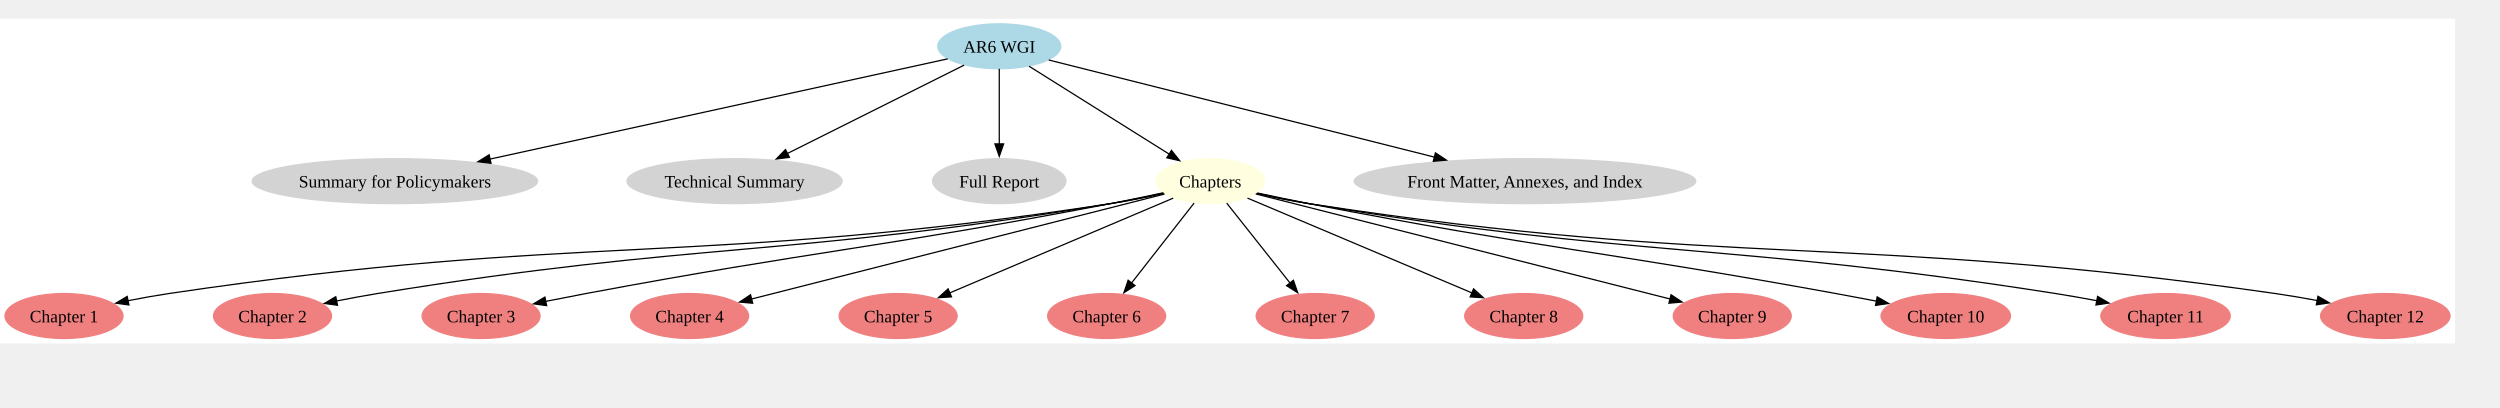
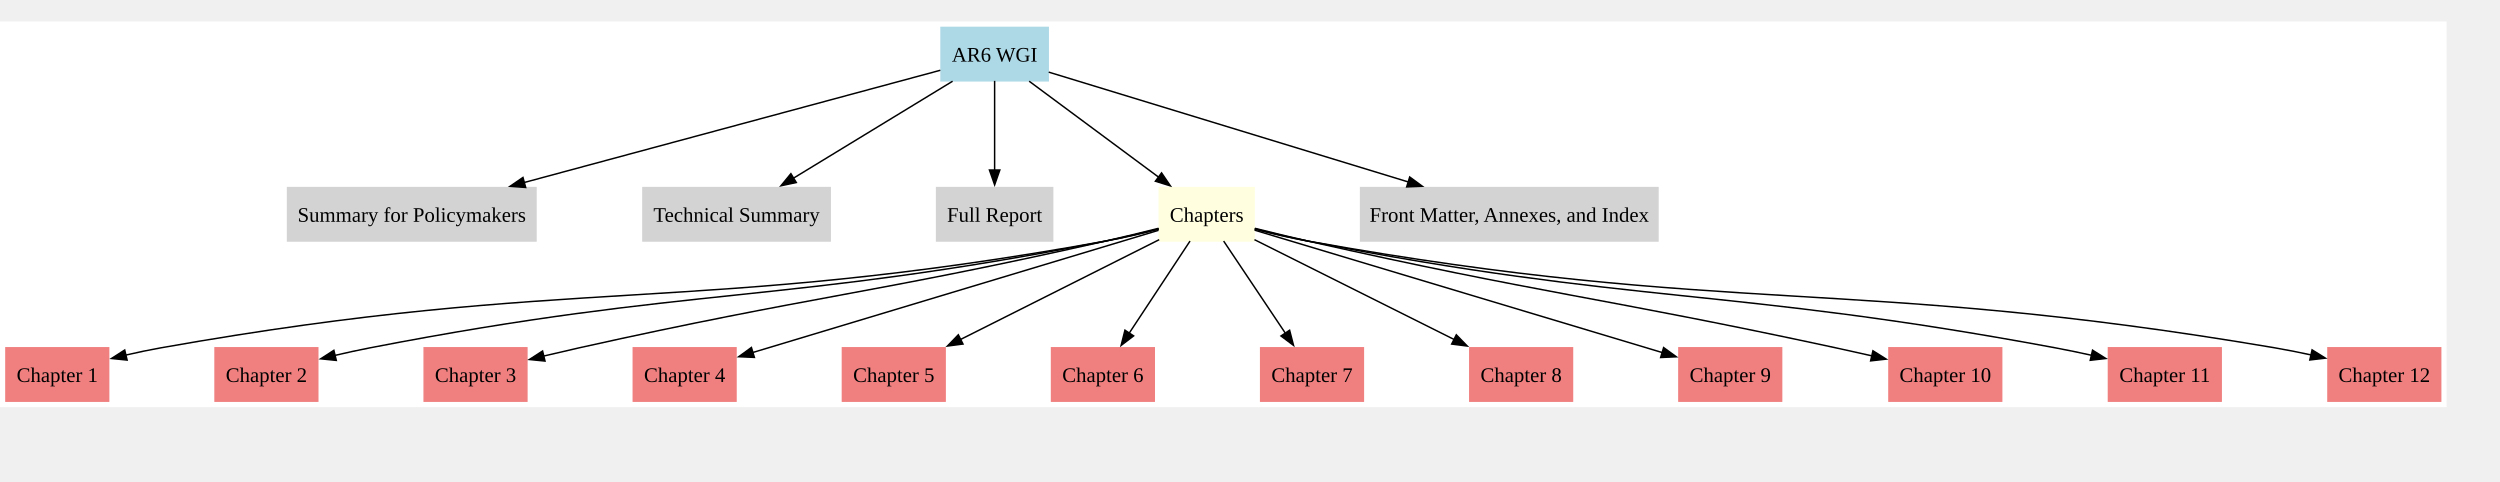
- <svg xmlns="http://www.w3.org/2000/svg" xmlns:xlink="http://www.w3.org/1999/xlink" width="2038pt" height="332pt" viewBox="36.00 36.00 2002.12 296.00">
+ <svg xmlns="http://www.w3.org/2000/svg" xmlns:xlink="http://www.w3.org/1999/xlink" width="1722pt" height="332pt" viewBox="36.00 36.00 1685.62 296.00">
  <g id="graph0" class="graph" transform="scale(1 1) rotate(0) translate(40 292)">
-     <polygon fill="white" stroke="none" points="-4,4 -4,-256 1962.12,-256 1962.12,4 -4,4" />
+     <polygon fill="white" stroke="none" points="-4,4 -4,-256 1645.62,-256 1645.62,4 -4,4" />
    <g id="node1" class="node">
      <g id="a_node1">
        <a xlink:href="https://www.ipcc.ch/report/ar6/wg1/" xlink:title="AR6 WGI">
-           <ellipse fill="lightblue" stroke="lightblue" cx="796.26" cy="-234" rx="49.3" ry="18" />
-           <text text-anchor="middle" x="796.26" y="-228.95" font-family="Times New Roman,serif" font-size="14.00">AR6 WGI</text>
+           <polygon fill="lightblue" stroke="lightblue" points="702.75,-252 630.5,-252 630.5,-216 702.75,-216 702.75,-252" />
+           <text text-anchor="middle" x="666.62" y="-228.95" font-family="Times New Roman,serif" font-size="14.00">AR6 WGI</text>
        </a>
      </g>
    </g>
    <g id="node2" class="node">
      <g id="a_node2">
        <a xlink:href="https://www.ipcc.ch/report/ar6/wg1/chapter/summary-for-policymakers/" xlink:title="Summary for Policymakers">
-           <ellipse fill="lightgrey" stroke="lightgrey" cx="312.26" cy="-126" rx="114.3" ry="18" />
-           <text text-anchor="middle" x="312.26" y="-120.95" font-family="Times New Roman,serif" font-size="14.00">Summary for Policymakers</text>
+           <polygon fill="lightgrey" stroke="lightgrey" points="357.38,-144 189.88,-144 189.88,-108 357.38,-108 357.38,-144" />
+           <text text-anchor="middle" x="273.62" y="-120.95" font-family="Times New Roman,serif" font-size="14.00">Summary for Policymakers</text>
        </a>
      </g>
    </g>
    <g id="edge13" class="edge">
-       <path fill="none" stroke="black" d="M754.99,-223.96C673.71,-206.16 491.82,-166.33 388.25,-143.64" />
-       <polygon fill="black" stroke="black" points="389.24,-140.28 378.72,-141.56 387.74,-147.12 389.24,-140.28" />
+       <path fill="none" stroke="black" d="M630.01,-223.12C566.27,-205.93 433.71,-170.18 349.45,-147.45" />
+       <polygon fill="black" stroke="black" points="350.44,-144.09 339.87,-144.87 348.61,-150.85 350.44,-144.09" />
    </g>
    <g id="node3" class="node">
      <g id="a_node3">
        <a xlink:href="https://www.ipcc.ch/report/ar6/wg1/chapter/technical-summary/" xlink:title="Technical Summary">
-           <ellipse fill="lightgrey" stroke="lightgrey" cx="584.26" cy="-126" rx="86.15" ry="18" />
-           <text text-anchor="middle" x="584.26" y="-120.95" font-family="Times New Roman,serif" font-size="14.00">Technical Summary</text>
+           <polygon fill="lightgrey" stroke="lightgrey" points="555.75,-144 429.5,-144 429.5,-108 555.75,-108 555.75,-144" />
+           <text text-anchor="middle" x="492.62" y="-120.95" font-family="Times New Roman,serif" font-size="14.00">Technical Summary</text>
        </a>
      </g>
    </g>
    <g id="edge14" class="edge">
-       <path fill="none" stroke="black" d="M768.1,-218.92C731.87,-200.81 668.58,-169.16 626.54,-148.14" />
-       <polygon fill="black" stroke="black" points="628.2,-145.06 617.69,-143.72 625.07,-151.32 628.2,-145.06" />
+       <path fill="none" stroke="black" d="M638.28,-215.73C609.05,-197.92 563.27,-170.04 530.85,-150.28" />
+       <polygon fill="black" stroke="black" points="532.9,-147.44 522.54,-145.22 529.26,-153.41 532.9,-147.44" />
    </g>
    <g id="node4" class="node">
      <g id="a_node4">
        <a xlink:href="https://www.ipcc.ch/report/ar6/wg1/" xlink:title="Full Report">
-           <ellipse fill="lightgrey" stroke="lightgrey" cx="796.26" cy="-126" rx="53.4" ry="18" />
-           <text text-anchor="middle" x="796.26" y="-120.95" font-family="Times New Roman,serif" font-size="14.00">Full Report</text>
+           <polygon fill="lightgrey" stroke="lightgrey" points="705.75,-144 627.5,-144 627.5,-108 705.75,-108 705.75,-144" />
+           <text text-anchor="middle" x="666.62" y="-120.95" font-family="Times New Roman,serif" font-size="14.00">Full Report</text>
        </a>
      </g>
    </g>
    <g id="edge15" class="edge">
-       <path fill="none" stroke="black" d="M796.26,-215.97C796.26,-199.76 796.26,-175.06 796.26,-155.79" />
-       <polygon fill="black" stroke="black" points="799.76,-155.85 796.26,-145.85 792.76,-155.85 799.76,-155.85" />
+       <path fill="none" stroke="black" d="M666.62,-215.97C666.62,-199.76 666.62,-175.06 666.62,-155.79" />
+       <polygon fill="black" stroke="black" points="670.13,-155.85 666.63,-145.85 663.13,-155.85 670.13,-155.85" />
    </g>
    <g id="node5" class="node">
      <g id="a_node5">
        <a xlink:href="https://www.ipcc.ch/report/ar6/wg1/" xlink:title="Chapters">
-           <ellipse fill="lightyellow" stroke="lightyellow" cx="965.26" cy="-126" rx="43.67" ry="18" />
-           <text text-anchor="middle" x="965.26" y="-120.95" font-family="Times New Roman,serif" font-size="14.00">Chapters</text>
+           <polygon fill="lightyellow" stroke="lightyellow" points="841.62,-144 777.62,-144 777.62,-108 841.62,-108 841.62,-144" />
+           <text text-anchor="middle" x="809.62" y="-120.95" font-family="Times New Roman,serif" font-size="14.00">Chapters</text>
        </a>
      </g>
    </g>
    <g id="edge16" class="edge">
-       <path fill="none" stroke="black" d="M820.11,-218.04C849.47,-199.63 899.46,-168.27 932.42,-147.59" />
-       <polygon fill="black" stroke="black" points="934.17,-150.63 940.78,-142.35 930.45,-144.7 934.17,-150.63" />
+       <path fill="none" stroke="black" d="M689.92,-215.73C713.71,-198.1 750.82,-170.59 777.41,-150.88" />
+       <polygon fill="black" stroke="black" points="779.18,-153.93 785.13,-145.16 775.01,-148.3 779.18,-153.93" />
    </g>
    <g id="node6" class="node">
      <g id="a_node6">
        <a xlink:href="https://www.ipcc.ch/report/ar6/wg1/" xlink:title="Front Matter, Annexes, and Index">
-           <ellipse fill="lightgrey" stroke="lightgrey" cx="1217.26" cy="-126" rx="136.82" ry="18" />
-           <text text-anchor="middle" x="1217.26" y="-120.95" font-family="Times New Roman,serif" font-size="14.00">Front Matter, Annexes, and Index</text>
+           <polygon fill="lightgrey" stroke="lightgrey" points="1113.88,-144 913.38,-144 913.38,-108 1113.88,-108 1113.88,-144" />
+           <text text-anchor="middle" x="1013.62" y="-120.95" font-family="Times New Roman,serif" font-size="14.00">Front Matter, Annexes, and Index</text>
        </a>
      </g>
    </g>
    <g id="edge17" class="edge">
-       <path fill="none" stroke="black" d="M835.86,-223.03C906.53,-205.24 1055.3,-167.78 1144.72,-145.26" />
-       <polygon fill="black" stroke="black" points="1145.55,-148.66 1154.39,-142.83 1143.84,-141.88 1145.55,-148.66" />
+       <path fill="none" stroke="black" d="M703.1,-221.86C760.54,-204.31 872.96,-169.97 945.61,-147.78" />
+       <polygon fill="black" stroke="black" points="946.49,-151.17 955.03,-144.9 944.44,-144.47 946.49,-151.17" />
    </g>
    <g id="node7" class="node">
      <g id="a_node7">
        <a xlink:href="https://www.ipcc.ch/report/ar6/wg1/chapter/chapter-1/" xlink:title="Chapter 1">
-           <ellipse fill="lightcoral" stroke="lightcoral" cx="47.26" cy="-18" rx="47.26" ry="18" />
-           <text text-anchor="middle" x="47.26" y="-12.95" font-family="Times New Roman,serif" font-size="14.00">Chapter 1</text>
+           <polygon fill="lightcoral" stroke="lightcoral" points="69.25,-36 0,-36 0,0 69.25,0 69.25,-36" />
+           <text text-anchor="middle" x="34.62" y="-12.95" font-family="Times New Roman,serif" font-size="14.00">Chapter 1</text>
        </a>
      </g>
    </g>
    <g id="edge1" class="edge">
-       <path fill="none" stroke="black" d="M927.98,-116.16C914.57,-113.22 899.29,-110.15 885.26,-108 552.52,-56.93 464.24,-85.45 131.26,-36 120.55,-34.41 109.15,-32.35 98.31,-30.22" />
-       <polygon fill="black" stroke="black" points="99.25,-26.84 88.75,-28.29 97.86,-33.7 99.25,-26.84" />
+       <path fill="none" stroke="black" d="M777.3,-115.99C766.08,-113.11 753.36,-110.12 741.62,-108 461.25,-57.34 385.17,-85.72 104.62,-36 96.84,-34.62 88.63,-32.89 80.69,-31.06" />
+       <polygon fill="black" stroke="black" points="81.71,-27.7 71.17,-28.78 80.08,-34.51 81.71,-27.7" />
    </g>
    <g id="node8" class="node">
      <g id="a_node8">
        <a xlink:href="https://www.ipcc.ch/report/ar6/wg1/chapter/chapter-2/" xlink:title="Chapter 2">
-           <ellipse fill="lightcoral" stroke="lightcoral" cx="214.26" cy="-18" rx="47.26" ry="18" />
-           <text text-anchor="middle" x="214.26" y="-12.95" font-family="Times New Roman,serif" font-size="14.00">Chapter 2</text>
+           <polygon fill="lightcoral" stroke="lightcoral" points="210.25,-36 141,-36 141,0 210.25,0 210.25,-36" />
+           <text text-anchor="middle" x="175.62" y="-12.95" font-family="Times New Roman,serif" font-size="14.00">Chapter 2</text>
        </a>
      </g>
    </g>
    <g id="edge2" class="edge">
-       <path fill="none" stroke="black" d="M927.94,-116.36C914.53,-113.45 899.26,-110.34 885.26,-108 626.01,-64.64 557.71,-78.1 298.26,-36 287.57,-34.27 276.18,-32.15 265.34,-30" />
-       <polygon fill="black" stroke="black" points="266.28,-26.62 255.79,-28.06 264.9,-33.48 266.28,-26.62" />
+       <path fill="none" stroke="black" d="M777.26,-116.2C766.03,-113.34 753.33,-110.31 741.62,-108 523.07,-64.93 464.32,-78.33 245.62,-36 237.86,-34.5 229.67,-32.7 221.72,-30.85" />
+       <polygon fill="black" stroke="black" points="222.75,-27.49 212.21,-28.56 221.11,-34.3 222.75,-27.49" />
    </g>
    <g id="node9" class="node">
      <g id="a_node9">
        <a xlink:href="https://www.ipcc.ch/report/ar6/wg1/chapter/chapter-3/" xlink:title="Chapter 3">
-           <ellipse fill="lightcoral" stroke="lightcoral" cx="381.26" cy="-18" rx="47.26" ry="18" />
-           <text text-anchor="middle" x="381.26" y="-12.95" font-family="Times New Roman,serif" font-size="14.00">Chapter 3</text>
+           <polygon fill="lightcoral" stroke="lightcoral" points="351.25,-36 282,-36 282,0 351.25,0 351.25,-36" />
+           <text text-anchor="middle" x="316.62" y="-12.95" font-family="Times New Roman,serif" font-size="14.00">Chapter 3</text>
        </a>
      </g>
    </g>
    <g id="edge3" class="edge">
-       <path fill="none" stroke="black" d="M927.47,-116.65C914.15,-113.79 899.06,-110.65 885.26,-108 699.26,-72.31 651.42,-70.79 465.26,-36 454.84,-34.05 443.71,-31.87 433.08,-29.74" />
-       <polygon fill="black" stroke="black" points="433.78,-26.31 423.28,-27.76 432.39,-33.17 433.78,-26.31" />
+       <path fill="none" stroke="black" d="M777.18,-116.57C765.95,-113.74 753.26,-110.63 741.62,-108 584.6,-72.47 543.76,-71 386.62,-36 378.83,-34.26 370.56,-32.33 362.55,-30.42" />
+       <polygon fill="black" stroke="black" points="363.47,-27.04 352.93,-28.09 361.83,-33.84 363.47,-27.04" />
    </g>
    <g id="node10" class="node">
      <g id="a_node10">
        <a xlink:href="https://www.ipcc.ch/report/ar6/wg1/chapter/chapter-4/" xlink:title="Chapter 4">
-           <ellipse fill="lightcoral" stroke="lightcoral" cx="548.26" cy="-18" rx="47.26" ry="18" />
-           <text text-anchor="middle" x="548.26" y="-12.95" font-family="Times New Roman,serif" font-size="14.00">Chapter 4</text>
+           <polygon fill="lightcoral" stroke="lightcoral" points="492.25,-36 423,-36 423,0 492.25,0 492.25,-36" />
+           <text text-anchor="middle" x="457.62" y="-12.95" font-family="Times New Roman,serif" font-size="14.00">Chapter 4</text>
        </a>
      </g>
    </g>
    <g id="edge4" class="edge">
-       <path fill="none" stroke="black" d="M928.62,-115.69C853.66,-96.63 682.73,-53.18 597.91,-31.62" />
-       <polygon fill="black" stroke="black" points="598.79,-28.23 588.24,-29.16 597.07,-35.02 598.79,-28.23" />
+       <path fill="none" stroke="black" d="M777.14,-115.22C714.3,-96.29 575.91,-54.62 503.63,-32.85" />
+       <polygon fill="black" stroke="black" points="504.66,-29.51 494.07,-29.98 502.64,-36.21 504.66,-29.51" />
    </g>
    <g id="node11" class="node">
      <g id="a_node11">
        <a xlink:href="https://www.ipcc.ch/report/ar6/wg1/chapter/chapter-5/" xlink:title="Chapter 5">
-           <ellipse fill="lightcoral" stroke="lightcoral" cx="715.26" cy="-18" rx="47.26" ry="18" />
-           <text text-anchor="middle" x="715.26" y="-12.95" font-family="Times New Roman,serif" font-size="14.00">Chapter 5</text>
+           <polygon fill="lightcoral" stroke="lightcoral" points="633.25,-36 564,-36 564,0 633.25,0 633.25,-36" />
+           <text text-anchor="middle" x="598.62" y="-12.95" font-family="Times New Roman,serif" font-size="14.00">Chapter 5</text>
        </a>
      </g>
    </g>
    <g id="edge5" class="edge">
-       <path fill="none" stroke="black" d="M935.6,-112.42C891.13,-93.57 807.04,-57.92 756.59,-36.52" />
-       <polygon fill="black" stroke="black" points="758.02,-33.33 747.44,-32.65 755.28,-39.77 758.02,-33.33" />
+       <path fill="none" stroke="black" d="M777.58,-108.9C741.84,-90.95 683.77,-61.77 643.52,-41.55" />
+       <polygon fill="black" stroke="black" points="645.3,-38.53 634.79,-37.17 642.15,-44.78 645.3,-38.53" />
    </g>
    <g id="node12" class="node">
      <g id="a_node12">
        <a xlink:href="https://www.ipcc.ch/report/ar6/wg1/chapter/chapter-6/" xlink:title="Chapter 6">
-           <ellipse fill="lightcoral" stroke="lightcoral" cx="882.26" cy="-18" rx="47.26" ry="18" />
-           <text text-anchor="middle" x="882.26" y="-12.95" font-family="Times New Roman,serif" font-size="14.00">Chapter 6</text>
+           <polygon fill="lightcoral" stroke="lightcoral" points="774.25,-36 705,-36 705,0 774.25,0 774.25,-36" />
+           <text text-anchor="middle" x="739.62" y="-12.95" font-family="Times New Roman,serif" font-size="14.00">Chapter 6</text>
        </a>
      </g>
    </g>
    <g id="edge6" class="edge">
-       <path fill="none" stroke="black" d="M952.29,-108.44C938.83,-91.25 917.6,-64.14 902.05,-44.27" />
-       <polygon fill="black" stroke="black" points="904.99,-42.35 896.07,-36.64 899.48,-46.67 904.99,-42.35" />
+       <path fill="none" stroke="black" d="M798.38,-107.97C787.32,-91.22 770.27,-65.41 757.38,-45.89" />
+       <polygon fill="black" stroke="black" points="760.34,-44.02 751.91,-37.6 754.5,-47.88 760.34,-44.02" />
    </g>
    <g id="node13" class="node">
      <g id="a_node13">
        <a xlink:href="https://www.ipcc.ch/report/ar6/wg1/chapter/chapter-7/" xlink:title="Chapter 7">
-           <ellipse fill="lightcoral" stroke="lightcoral" cx="1049.26" cy="-18" rx="47.26" ry="18" />
-           <text text-anchor="middle" x="1049.26" y="-12.95" font-family="Times New Roman,serif" font-size="14.00">Chapter 7</text>
+           <polygon fill="lightcoral" stroke="lightcoral" points="915.25,-36 846,-36 846,0 915.25,0 915.25,-36" />
+           <text text-anchor="middle" x="880.62" y="-12.95" font-family="Times New Roman,serif" font-size="14.00">Chapter 7</text>
        </a>
      </g>
    </g>
    <g id="edge7" class="edge">
-       <path fill="none" stroke="black" d="M978.38,-108.44C992.01,-91.25 1013.48,-64.14 1029.23,-44.27" />
-       <polygon fill="black" stroke="black" points="1031.82,-46.64 1035.28,-36.63 1026.33,-42.3 1031.82,-46.64" />
+       <path fill="none" stroke="black" d="M821.03,-107.97C832.25,-91.22 849.54,-65.41 862.61,-45.89" />
+       <polygon fill="black" stroke="black" points="865.51,-47.85 868.17,-37.6 859.69,-43.96 865.51,-47.85" />
    </g>
    <g id="node14" class="node">
      <g id="a_node14">
        <a xlink:href="https://www.ipcc.ch/report/ar6/wg1/chapter/chapter-8/" xlink:title="Chapter 8">
-           <ellipse fill="lightcoral" stroke="lightcoral" cx="1216.26" cy="-18" rx="47.26" ry="18" />
-           <text text-anchor="middle" x="1216.26" y="-12.95" font-family="Times New Roman,serif" font-size="14.00">Chapter 8</text>
+           <polygon fill="lightcoral" stroke="lightcoral" points="1056.25,-36 987,-36 987,0 1056.25,0 1056.25,-36" />
+           <text text-anchor="middle" x="1021.62" y="-12.95" font-family="Times New Roman,serif" font-size="14.00">Chapter 8</text>
        </a>
      </g>
    </g>
    <g id="edge8" class="edge">
-       <path fill="none" stroke="black" d="M995.04,-112.42C1039.68,-93.57 1124.1,-57.92 1174.76,-36.52" />
-       <polygon fill="black" stroke="black" points="1176.1,-39.76 1183.95,-32.65 1173.37,-33.31 1176.1,-39.76" />
+       <path fill="none" stroke="black" d="M841.82,-108.9C877.73,-90.95 936.08,-61.77 976.52,-41.55" />
+       <polygon fill="black" stroke="black" points="977.92,-44.77 985.3,-37.16 974.79,-38.51 977.92,-44.77" />
    </g>
    <g id="node15" class="node">
      <g id="a_node15">
        <a xlink:href="https://www.ipcc.ch/report/ar6/wg1/chapter/chapter-9/" xlink:title="Chapter 9">
-           <ellipse fill="lightcoral" stroke="lightcoral" cx="1383.26" cy="-18" rx="47.26" ry="18" />
-           <text text-anchor="middle" x="1383.26" y="-12.95" font-family="Times New Roman,serif" font-size="14.00">Chapter 9</text>
+           <polygon fill="lightcoral" stroke="lightcoral" points="1197.25,-36 1128,-36 1128,0 1197.25,0 1197.25,-36" />
+           <text text-anchor="middle" x="1162.62" y="-12.95" font-family="Times New Roman,serif" font-size="14.00">Chapter 9</text>
        </a>
      </g>
    </g>
    <g id="edge9" class="edge">
-       <path fill="none" stroke="black" d="M1001.62,-115.78C1076.61,-96.76 1248.52,-53.17 1333.64,-31.58" />
-       <polygon fill="black" stroke="black" points="1334.26,-35.03 1343.1,-29.18 1332.54,-28.25 1334.26,-35.03" />
+       <path fill="none" stroke="black" d="M841.89,-115.31C904.94,-96.38 1044.68,-54.42 1117.11,-32.67" />
+       <polygon fill="black" stroke="black" points="1117.69,-36.15 1126.26,-29.92 1115.68,-29.44 1117.69,-36.15" />
    </g>
    <g id="node16" class="node">
      <g id="a_node16">
        <a xlink:href="https://www.ipcc.ch/report/ar6/wg1/chapter/chapter-10/" xlink:title="Chapter 10">
-           <ellipse fill="lightcoral" stroke="lightcoral" cx="1554.26" cy="-18" rx="51.86" ry="18" />
-           <text text-anchor="middle" x="1554.26" y="-12.95" font-family="Times New Roman,serif" font-size="14.00">Chapter 10</text>
+           <polygon fill="lightcoral" stroke="lightcoral" points="1345.62,-36 1269.62,-36 1269.62,0 1345.62,0 1345.62,-36" />
+           <text text-anchor="middle" x="1307.62" y="-12.95" font-family="Times New Roman,serif" font-size="14.00">Chapter 10</text>
        </a>
      </g>
    </g>
    <g id="edge10" class="edge">
-       <path fill="none" stroke="black" d="M1002.96,-116.54C1016.02,-113.7 1030.76,-110.6 1044.26,-108 1231.08,-71.98 1279.06,-70.05 1466.26,-36 1476.82,-34.08 1488.09,-31.96 1498.91,-29.88" />
-       <polygon fill="black" stroke="black" points="1499.33,-33.37 1508.49,-28.04 1498.01,-26.49 1499.33,-33.37" />
+       <path fill="none" stroke="black" d="M842.07,-116.57C853.3,-113.74 865.99,-110.63 877.62,-108 1035.08,-72.42 1075.84,-70.07 1233.62,-36 1241.6,-34.28 1250.04,-32.4 1258.26,-30.53" />
+       <polygon fill="black" stroke="black" points="1258.82,-33.99 1267.78,-28.35 1257.26,-27.17 1258.82,-33.99" />
    </g>
    <g id="node17" class="node">
      <g id="a_node17">
        <a xlink:href="https://www.ipcc.ch/report/ar6/wg1/chapter/chapter-11/" xlink:title="Chapter 11">
-           <ellipse fill="lightcoral" stroke="lightcoral" cx="1730.26" cy="-18" rx="51.86" ry="18" />
-           <text text-anchor="middle" x="1730.26" y="-12.95" font-family="Times New Roman,serif" font-size="14.00">Chapter 11</text>
+           <polygon fill="lightcoral" stroke="lightcoral" points="1493.62,-36 1417.62,-36 1417.62,0 1493.62,0 1493.62,-36" />
+           <text text-anchor="middle" x="1455.62" y="-12.95" font-family="Times New Roman,serif" font-size="14.00">Chapter 11</text>
        </a>
      </g>
    </g>
    <g id="edge11" class="edge">
-       <path fill="none" stroke="black" d="M1002.49,-116.25C1015.64,-113.36 1030.56,-110.29 1044.26,-108 1308.28,-63.79 1377.78,-77.41 1642.26,-36 1652.98,-34.32 1664.4,-32.29 1675.33,-30.23" />
-       <polygon fill="black" stroke="black" points="1675.85,-33.7 1685.01,-28.37 1674.53,-26.82 1675.85,-33.7" />
+       <path fill="none" stroke="black" d="M841.99,-116.19C853.21,-113.32 865.92,-110.29 877.62,-108 1099.68,-64.5 1159.16,-77.37 1381.62,-36 1389.64,-34.51 1398.11,-32.75 1406.34,-30.93" />
+       <polygon fill="black" stroke="black" points="1406.89,-34.39 1415.87,-28.77 1405.34,-27.56 1406.89,-34.39" />
    </g>
    <g id="node18" class="node">
      <g id="a_node18">
        <a xlink:href="https://www.ipcc.ch/report/ar6/wg1/chapter/chapter-12/" xlink:title="Chapter 12">
-           <ellipse fill="lightcoral" stroke="lightcoral" cx="1906.26" cy="-18" rx="51.86" ry="18" />
-           <text text-anchor="middle" x="1906.26" y="-12.95" font-family="Times New Roman,serif" font-size="14.00">Chapter 12</text>
+           <polygon fill="lightcoral" stroke="lightcoral" points="1641.62,-36 1565.62,-36 1565.62,0 1641.62,0 1641.62,-36" />
+           <text text-anchor="middle" x="1603.62" y="-12.95" font-family="Times New Roman,serif" font-size="14.00">Chapter 12</text>
        </a>
      </g>
    </g>
    <g id="edge12" class="edge">
-       <path fill="none" stroke="black" d="M1002.46,-116.04C1015.6,-113.13 1030.53,-110.11 1044.26,-108 1385.74,-55.57 1476.24,-84.82 1818.26,-36 1829.12,-34.45 1840.67,-32.46 1851.71,-30.4" />
-       <polygon fill="black" stroke="black" points="1852.34,-33.84 1861.5,-28.52 1851.02,-26.97 1852.34,-33.84" />
+       <path fill="none" stroke="black" d="M841.95,-115.97C853.17,-113.09 865.89,-110.11 877.62,-108 1164.58,-56.53 1242.19,-84.72 1529.62,-36 1537.67,-34.64 1546.14,-32.94 1554.38,-31.15" />
+       <polygon fill="black" stroke="black" points="1554.92,-34.61 1563.91,-29.01 1553.39,-27.78 1554.92,-34.61" />
    </g>
  </g>
</svg>
